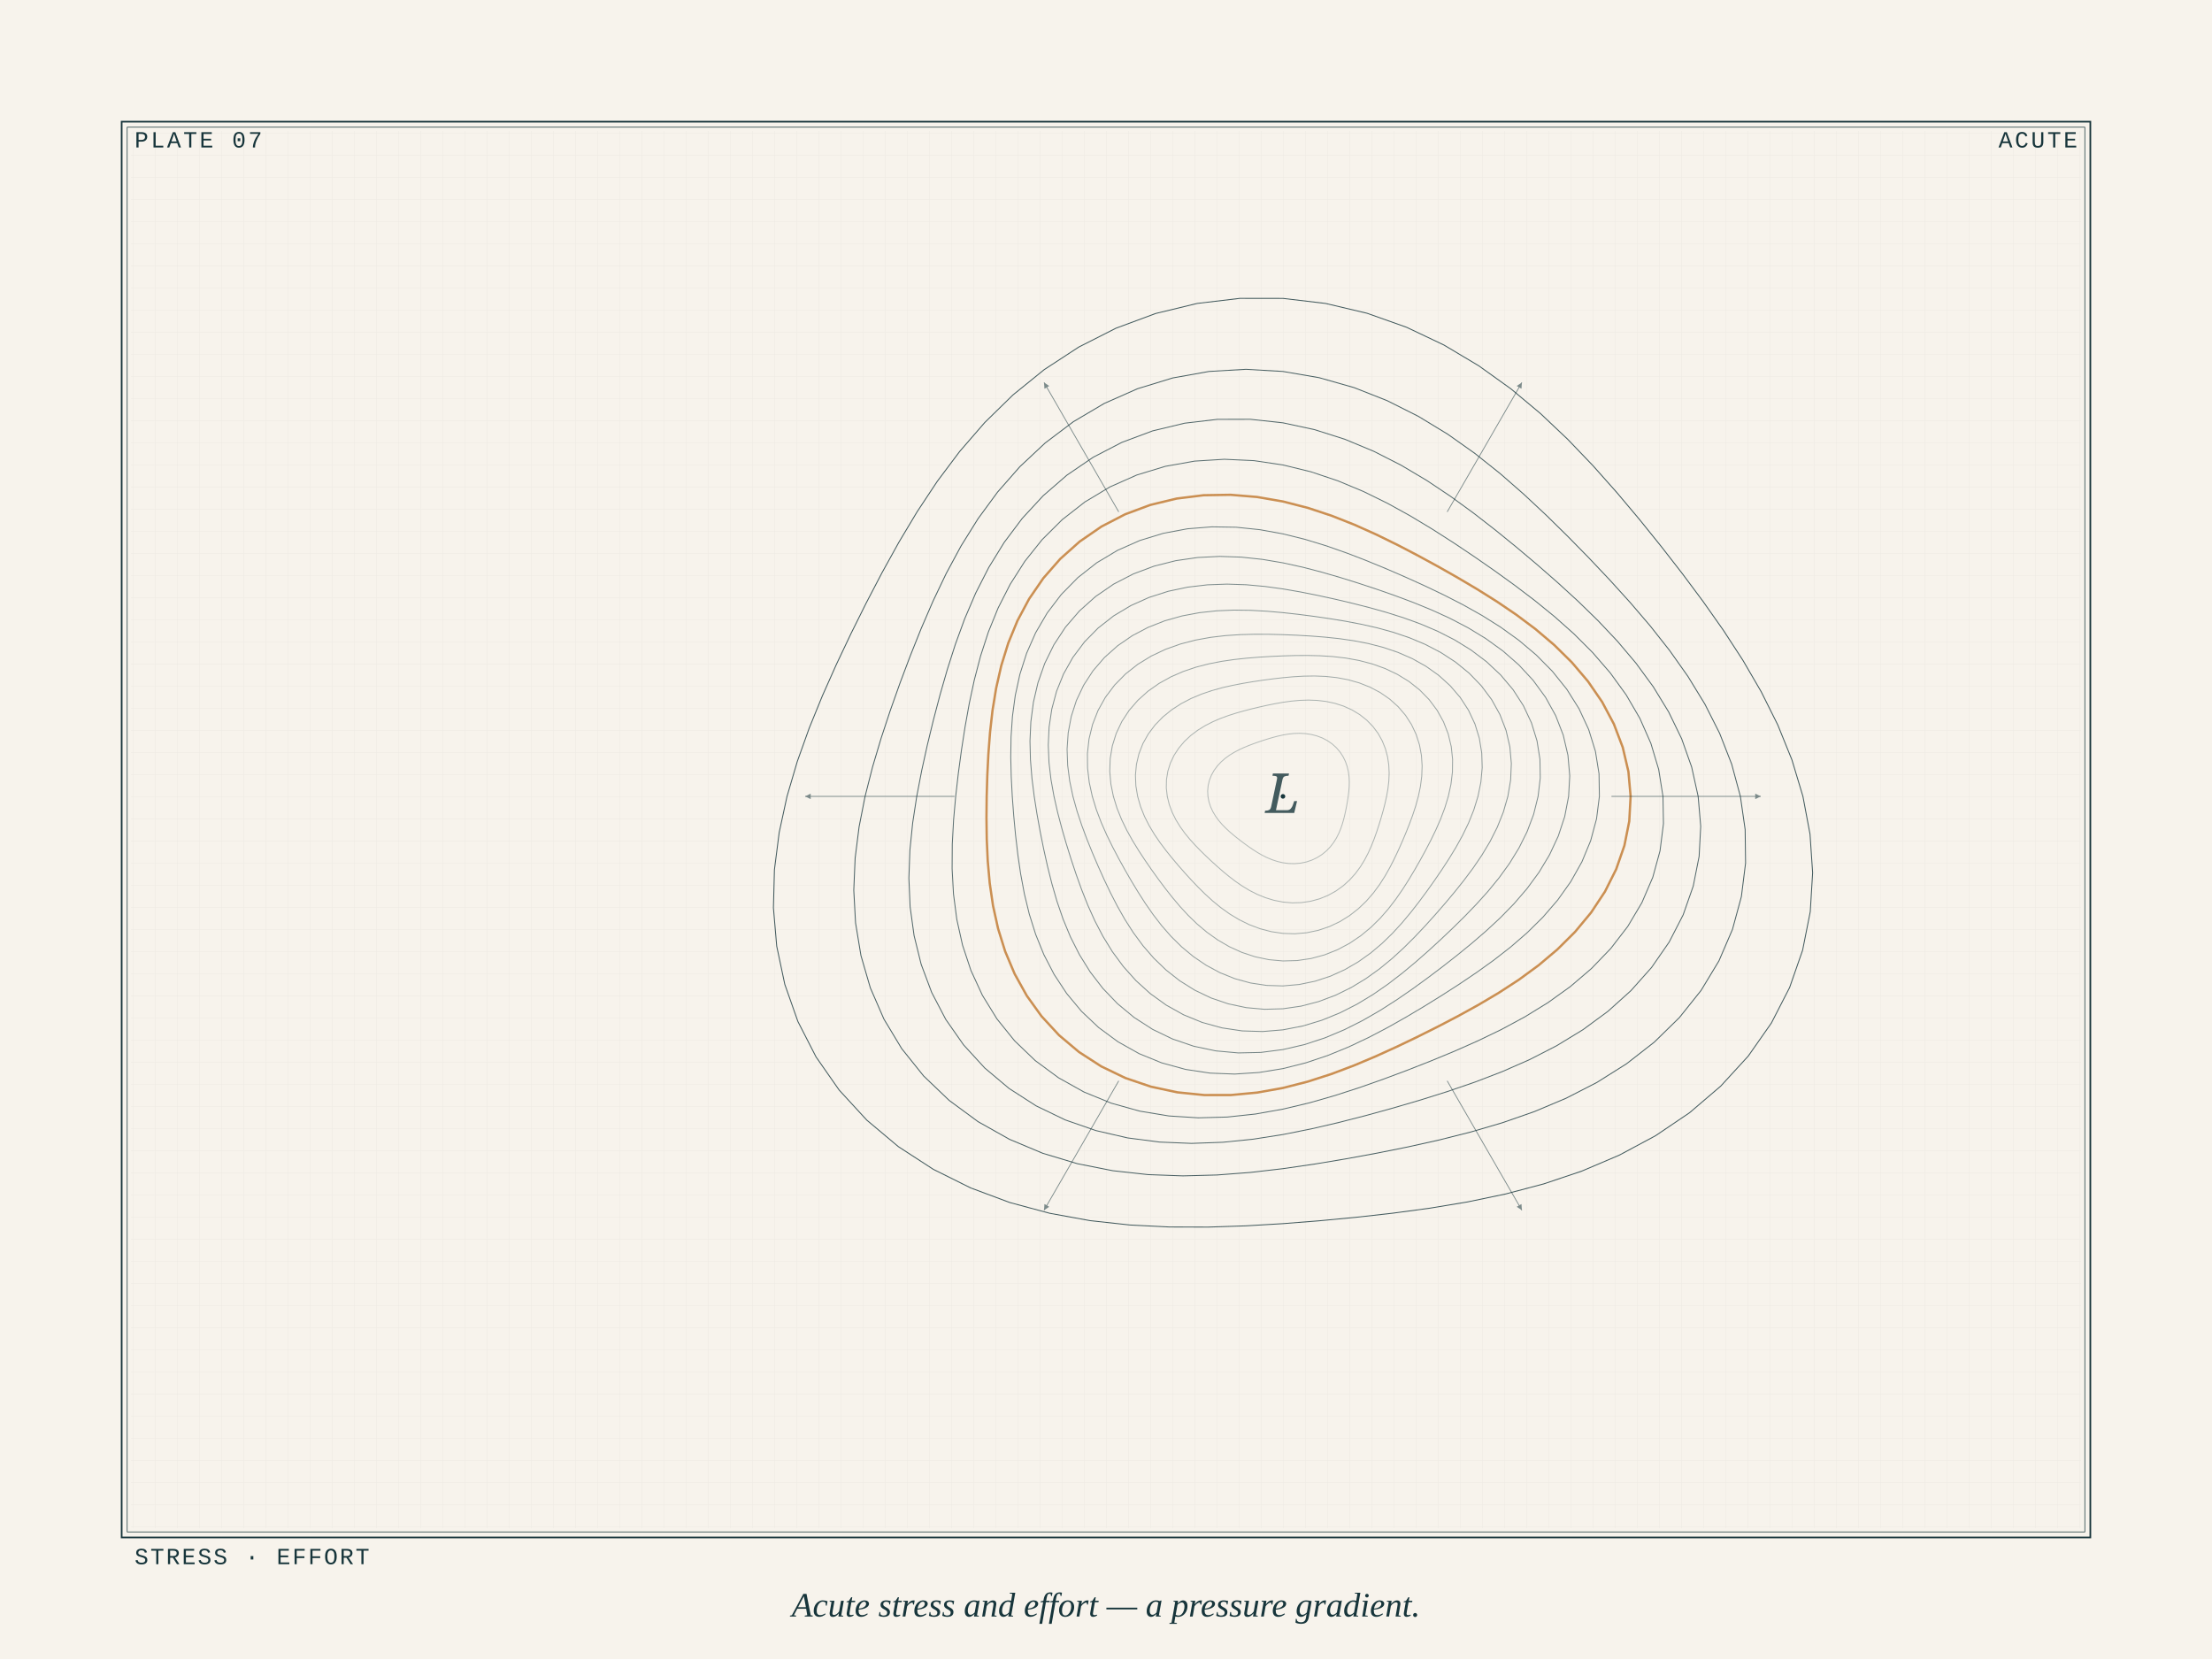
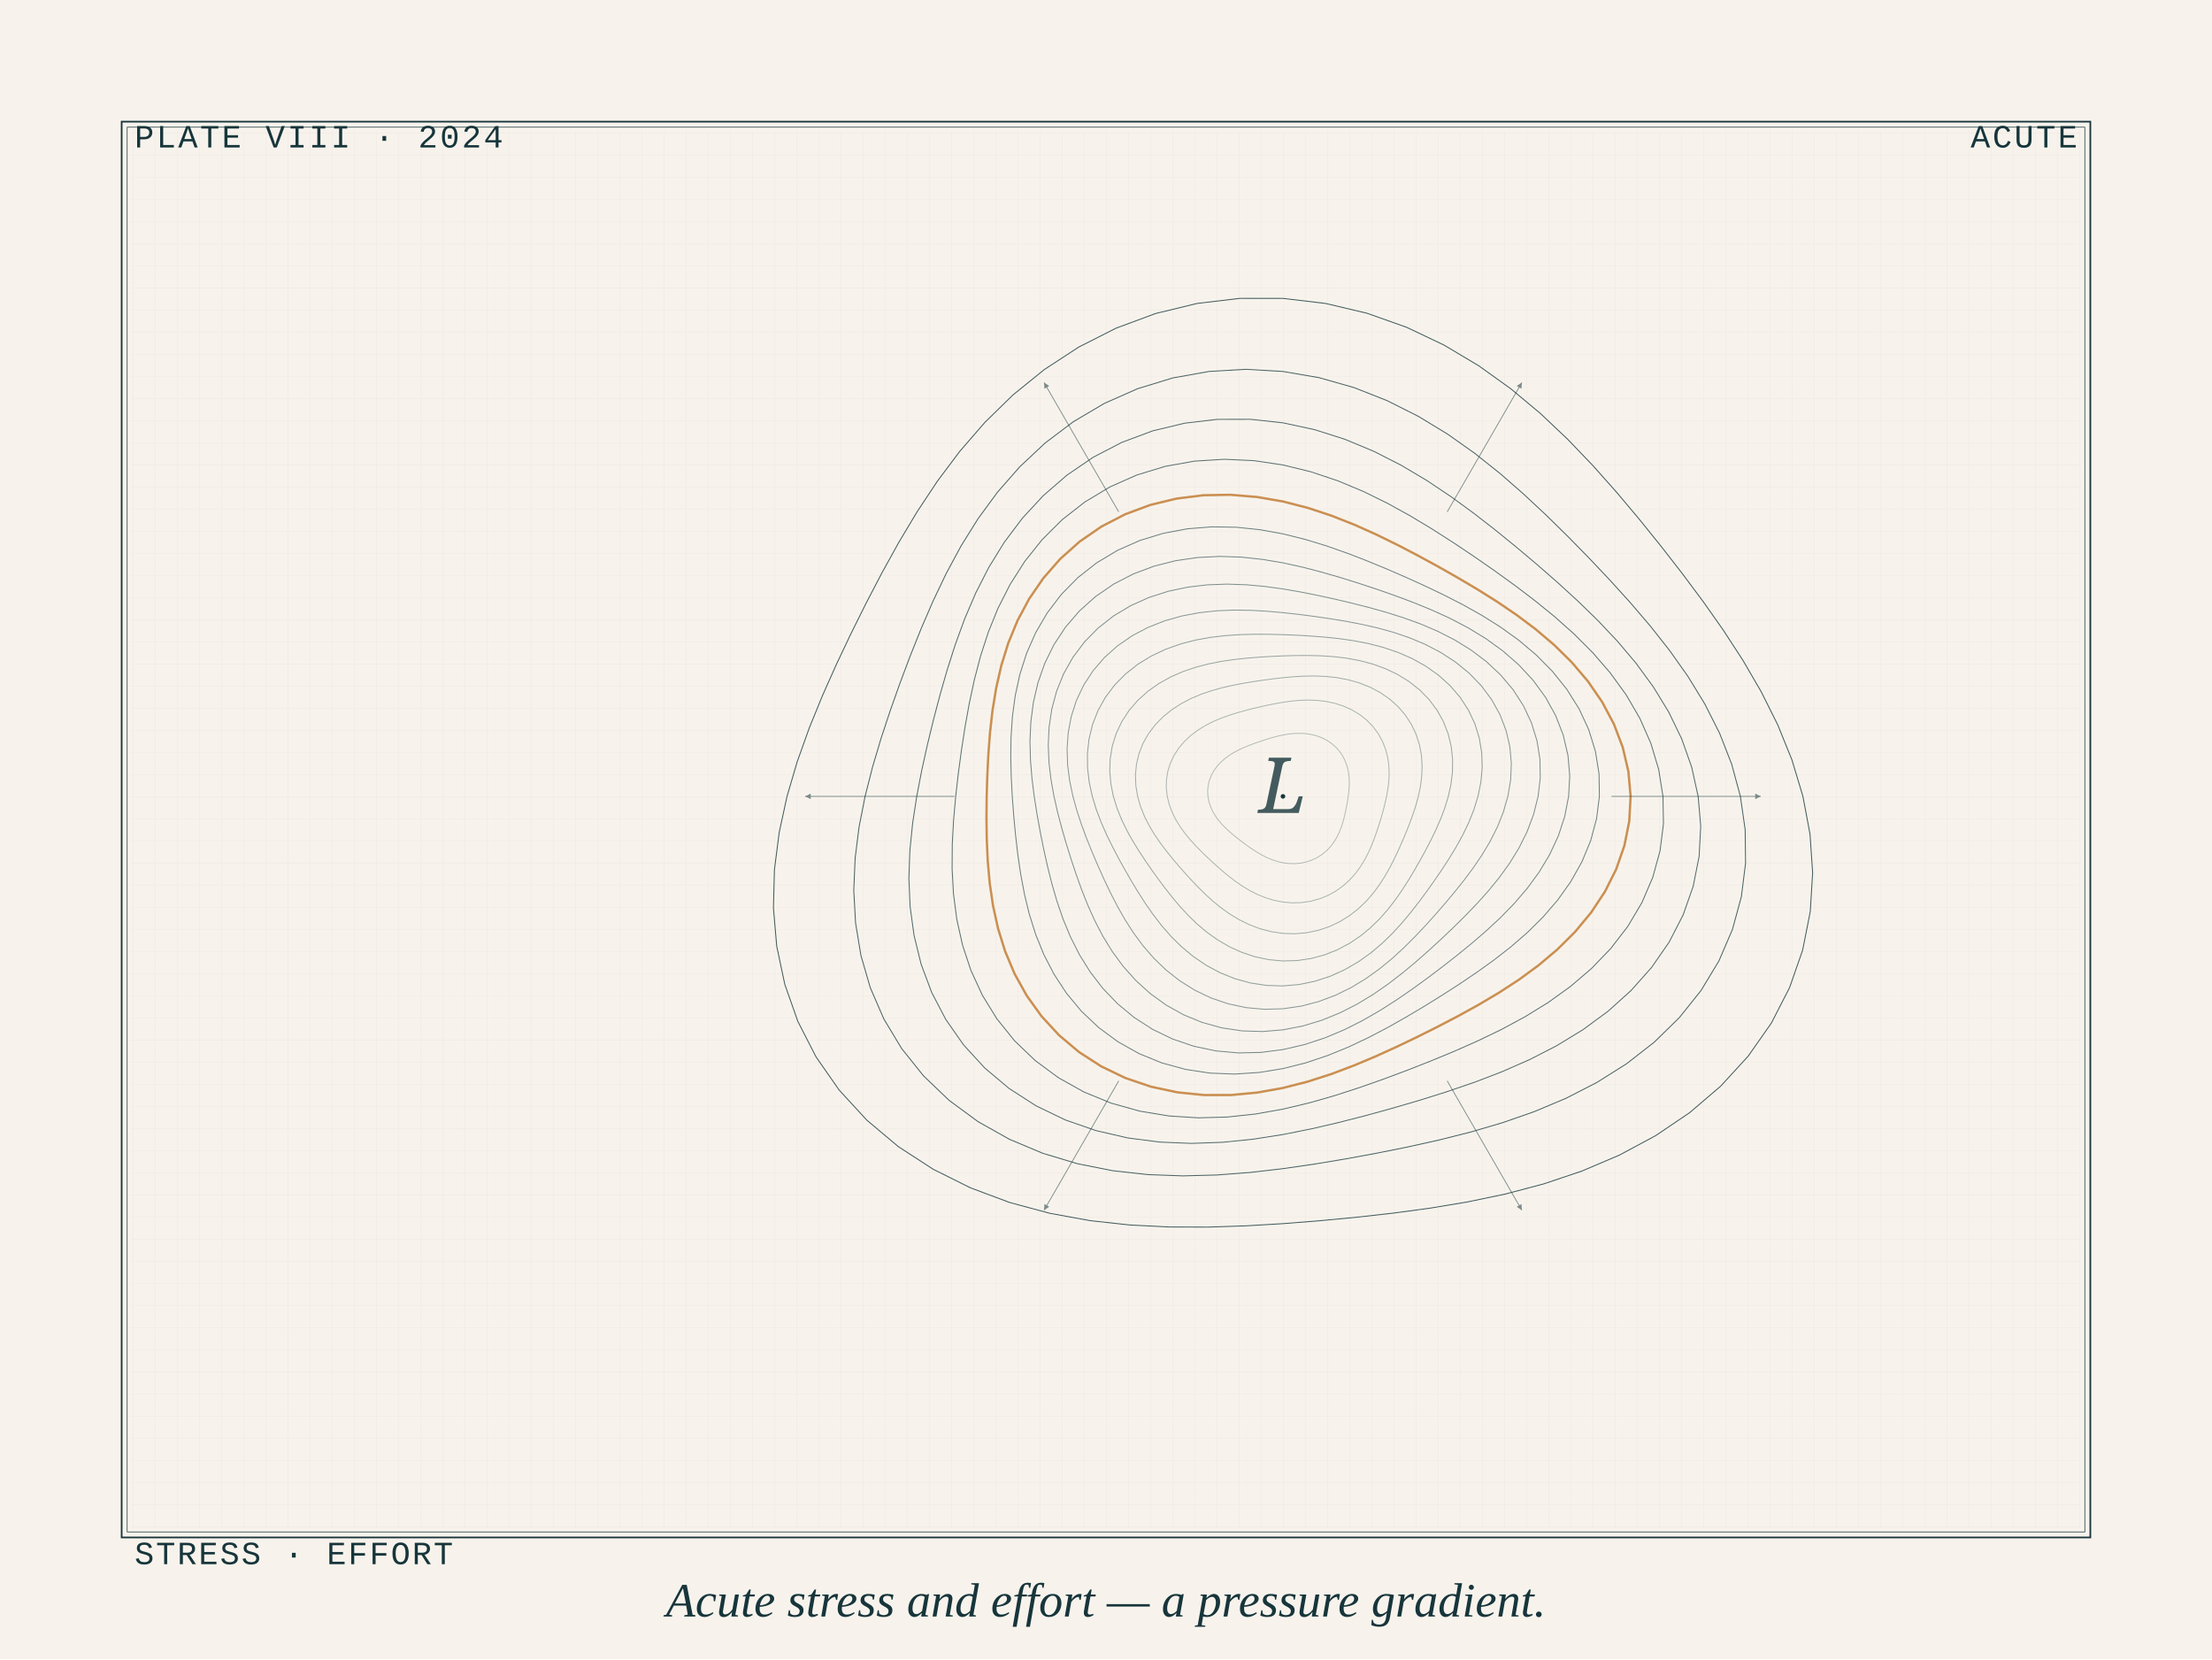
<svg xmlns="http://www.w3.org/2000/svg" viewBox="0 0 2400 1800" preserveAspectRatio="xMidYMid meet" style="background:#f7f3ec">
  <defs>
    <pattern id="ap-grid-p7" width="24" height="24" patternUnits="userSpaceOnUse">
      <path d="M24 0H0v24" fill="none" stroke="#17353b" stroke-width="0.63" opacity="0.07" />
    </pattern>
    <clipPath id="ap-clip-p7">
      <rect x="142" y="142" width="2116" height="1516" />
    </clipPath>
  </defs>
  <rect x="0" y="0" width="2400" height="1800" fill="#f7f3ec" />
  <rect x="132" y="132" width="2136" height="1536" fill="none" stroke="#17353b" stroke-width="1.8" />
  <rect x="138" y="138" width="2124" height="1524" fill="none" stroke="#17353b" stroke-width="0.72" />
  <rect x="142" y="142" width="2116" height="1516" fill="url(#ap-grid-p7)" />
  <g clip-path="url(#ap-clip-p7)">
    <polygon points="1956.146,864 1963.851,904.987 1966.685,946.894 1964.122,989.091 1955.835,1030.844 1941.724,1071.372 1921.932,1109.906 1896.835,1145.742 1867.014,1178.304 1833.205,1207.179 1796.244,1232.151 1757,1253.203 1716.305,1270.514 1674.898,1284.429 1633.368,1295.416 1592.128,1304.014 1551.397,1310.771 1511.203,1316.186 1471.417,1320.652 1431.788,1324.417 1392,1327.551 1351.735,1329.94 1310.732,1331.294 1268.846,1331.173 1226.089,1329.031 1182.659,1324.271 1138.947,1316.301 1095.529,1304.601 1053.128,1288.774 1012.57,1268.589 974.727,1244.017 940.442,1215.232 910.472,1182.614 885.421,1146.715 865.7,1108.22 851.489,1067.897 842.732,1026.533 839.145,984.878 840.248,943.586 845.41,903.177 853.912,864 865.015,826.228 878.021,789.862 892.343,754.753 907.548,720.646 923.393,687.227 939.835,654.181 957.027,621.247 975.288,588.273 995.059,555.25 1016.847,522.343 1041.156,489.892 1068.429,458.406 1098.982,428.531 1132.964,401.006 1170.322,376.605 1210.788,356.082 1253.892,340.102 1298.99,329.191 1345.308,323.691 1392,323.731 1438.215,329.214 1483.159,339.832 1526.157,355.088 1566.698,374.342 1604.465,396.862 1639.351,421.891 1671.444,448.704 1701.004,476.666 1728.414,505.279 1754.124,534.209 1778.587,563.303 1802.197,592.584 1825.23,622.22 1847.798,652.495 1869.82,683.752 1891.019,716.336 1910.924,750.541 1928.911,786.554 1944.246,824.418" fill="none" stroke="#17353b" stroke-width="0.99" opacity="0.811" />
    <polygon points="1888.293,864 1893.469,899.943 1893.932,936.4 1889.382,972.749 1879.717,1008.32 1865.043,1042.446 1845.67,1074.517 1822.086,1104.025 1794.917,1130.599 1764.879,1154.034 1732.717,1174.295 1699.148,1191.514 1664.81,1205.965 1630.218,1218.027 1595.73,1228.142 1561.54,1236.76 1527.678,1244.29 1494.033,1251.05 1460.389,1257.236 1426.471,1262.889 1392,1267.894 1356.743,1271.981 1320.565,1274.754 1283.464,1275.722 1245.598,1274.35 1207.293,1270.107 1169.034,1262.524 1131.437,1251.236 1095.209,1236.025 1061.097,1216.845 1029.834,1193.83 1002.077,1167.291 978.358,1137.696 959.045,1105.627 944.31,1071.743 934.124,1036.725 928.264,1001.224 926.337,965.814 927.82,930.955 932.116,896.962 938.606,864 946.709,832.084 955.937,801.101 965.935,770.844 976.511,741.053 987.646,711.466 999.492,681.864 1012.344,652.119 1026.604,622.228 1042.732,592.331 1061.187,562.723 1082.375,533.844 1106.598,506.252 1134.008,480.584 1164.581,457.516 1198.11,437.703 1234.208,421.727 1272.333,410.054 1311.825,402.991 1351.959,400.662 1392,403 1431.255,409.754 1469.129,420.509 1505.164,434.726 1539.067,451.787 1570.723,471.05 1600.183,491.898 1627.647,513.793 1653.421,536.312 1677.87,559.174 1701.364,582.258 1724.224,605.588 1746.671,629.324 1768.786,653.721 1790.487,679.089 1811.521,705.744 1831.47,733.957 1849.784,763.909 1865.815,795.656 1878.876,829.103" fill="none" stroke="#17353b" stroke-width="0.99" opacity="0.771" />
    <polygon points="1842.476,864 1845.262,896.487 1843.523,929.129 1837.153,961.33 1826.234,992.494 1811.029,1022.07 1791.962,1049.595 1769.586,1074.725 1744.53,1097.26 1717.458,1117.149 1689.008,1134.49 1659.752,1149.506 1630.148,1162.516 1600.52,1173.892 1571.043,1184.017 1541.745,1193.237 1512.526,1201.82 1483.191,1209.922 1453.489,1217.566 1423.165,1224.631 1392,1230.864 1359.862,1235.892 1326.737,1239.262 1292.754,1240.478 1258.192,1239.049 1223.471,1234.537 1189.134,1226.599 1155.805,1215.021 1124.152,1199.745 1094.828,1180.877 1068.427,1158.683 1045.433,1133.568 1026.187,1106.048 1010.86,1076.709 999.443,1046.159 991.756,1014.984 987.467,983.705 986.131,952.741 987.233,922.385 990.241,892.796 994.653,864 1000.053,835.907 1006.138,808.342 1012.756,781.081 1019.906,753.894 1027.742,726.591 1036.547,699.058 1046.698,671.291 1058.627,643.416 1072.768,615.694 1089.507,588.515 1109.135,562.378 1131.81,537.854 1157.534,515.548 1186.139,496.049 1217.297,479.887 1250.534,467.486 1285.27,459.132 1320.861,454.947 1356.645,454.887 1392,458.739 1426.381,466.148 1459.366,476.644 1490.675,489.688 1520.184,504.715 1547.919,521.187 1574.037,538.631 1598.792,556.677 1622.49,575.083 1645.445,593.749 1667.928,612.709 1690.123,632.113 1712.09,652.205 1733.748,673.275 1754.859,695.622 1775.042,719.505 1793.794,745.106 1810.528,772.492 1824.618,801.598 1835.45,832.216" fill="none" stroke="#17353b" stroke-width="0.99" opacity="0.732" />
    <polygon points="1804.306,864 1804.835,893.59 1801.137,923.015 1793.273,951.735 1781.468,979.247 1766.098,1005.121 1747.652,1029.034 1726.695,1050.789 1703.822,1070.324 1679.609,1087.709 1654.571,1103.127 1629.123,1116.846 1603.558,1129.186 1578.034,1140.475 1552.576,1151.01 1527.09,1161.017 1501.396,1170.625 1475.26,1179.839 1448.441,1188.538 1420.732,1196.477 1392,1203.308 1362.22,1208.605 1331.495,1211.904 1300.065,1212.747 1268.299,1210.72 1236.68,1205.496 1205.767,1196.869 1176.161,1184.769 1148.456,1169.281 1123.192,1150.632 1100.82,1129.182 1081.657,1105.392 1065.873,1079.789 1053.477,1052.925 1044.323,1025.333 1038.132,997.49 1034.518,969.782 1033.035,942.485 1033.218,915.752 1034.631,889.614 1036.913,864 1039.809,838.757 1043.193,813.687 1047.083,788.586 1051.635,763.283 1057.12,737.673 1063.9,711.751 1072.386,685.628 1082.989,659.536 1096.08,633.826 1111.942,608.948 1130.741,585.417 1152.496,563.784 1177.073,544.586 1204.187,528.307 1233.422,515.341 1264.259,505.955 1296.116,500.274 1328.395,498.267 1360.523,499.756 1392,504.433 1422.429,511.884 1451.542,521.633 1479.209,533.181 1505.437,546.05 1530.348,559.82 1554.156,574.166 1577.122,588.88 1599.517,603.879 1621.574,619.203 1643.448,635.003 1665.186,651.509 1686.706,669.001 1707.786,687.764 1728.075,708.05 1747.11,730.042 1764.352,753.818 1779.224,779.336 1791.162,806.424 1799.658,834.781" fill="none" stroke="#17353b" stroke-width="0.99" opacity="0.693" />
    <polygon points="1769.205,864 1767.735,890.931 1762.447,917.434 1753.537,943.048 1741.336,967.372 1726.281,990.101 1708.88,1011.042 1689.667,1030.124 1669.165,1047.393 1647.838,1062.997 1626.063,1077.165 1604.105,1090.17 1582.106,1102.296 1560.084,1113.799 1537.952,1124.871 1515.537,1135.616 1492.62,1146.028 1468.972,1155.985 1444.392,1165.254 1418.747,1173.505 1392,1180.339 1364.232,1185.321 1335.649,1188.021 1306.575,1188.05 1277.441,1185.095 1248.751,1178.955 1221.049,1169.555 1194.875,1156.958 1170.727,1141.363 1149.022,1123.09 1130.061,1102.552 1114.011,1080.226 1100.897,1056.615 1090.603,1032.206 1082.891,1007.436 1077.431,982.665 1073.831,958.149 1071.686,934.034 1070.618,910.357 1070.31,887.057 1070.547,864 1071.23,841.009 1072.39,817.899 1074.183,794.511 1076.873,770.751 1080.805,746.608 1086.371,722.178 1093.964,697.67 1103.939,673.398 1116.574,649.767 1132.037,627.248 1150.363,606.341 1171.445,587.537 1195.037,571.283 1220.768,557.943 1248.172,547.772 1276.723,540.892 1305.874,537.288 1335.098,536.81 1363.931,539.188 1392,544.061 1419.048,551.005 1444.943,559.577 1469.674,569.352 1493.339,579.959 1516.116,591.111 1538.233,602.627 1559.922,614.442 1581.388,626.604 1602.764,639.261 1624.086,652.636 1645.275,666.997 1666.123,682.62 1686.307,699.751 1705.4,718.572 1722.906,739.172 1738.294,761.529 1751.04,785.498 1760.674,810.821 1766.815,837.135" fill="none" stroke="#c88a4a" stroke-width="2.52" opacity="0.95" />
    <polygon points="1735.322,864 1732.233,888.386 1725.828,912.152 1716.399,934.928 1704.336,956.423 1690.095,976.45 1674.157,994.93 1656.992,1011.888 1639.02,1027.447 1620.583,1041.797 1601.917,1055.175 1583.149,1067.824 1564.291,1079.965 1545.257,1091.763 1525.884,1103.301 1505.962,1114.564 1485.272,1125.432 1463.62,1135.682 1440.87,1145.005 1416.977,1153.027 1392,1159.342 1366.114,1163.546 1339.605,1165.272 1312.856,1164.225 1286.321,1160.208 1260.491,1153.143 1235.862,1143.077 1212.892,1130.182 1191.966,1114.741 1173.369,1097.128 1157.268,1077.773 1143.699,1057.134 1132.572,1035.656 1123.688,1013.741 1116.761,991.72 1111.452,969.831 1107.407,948.214 1104.296,926.905 1101.847,905.853 1099.875,884.938 1098.306,864 1097.181,842.869 1096.655,821.399 1096.984,799.497 1098.498,777.15 1101.569,754.441 1106.571,731.552 1113.846,708.766 1123.664,686.449 1136.192,665.027 1151.479,644.954 1169.44,626.683 1189.863,610.623 1212.417,597.113 1236.685,586.393 1262.187,578.585 1288.424,573.687 1314.911,571.572 1341.219,572.008 1366.997,574.676 1392,579.203 1416.094,585.195 1439.256,592.275 1461.564,600.114 1483.169,608.462 1504.267,617.164 1525.062,626.168 1545.732,635.531 1566.394,645.398 1587.078,655.986 1607.707,667.553 1628.09,680.364 1647.929,694.659 1666.834,710.619 1684.346,728.342 1699.978,747.822 1713.245,768.941 1723.711,791.474 1731.02,815.099 1734.928,839.421" fill="none" stroke="#17353b" stroke-width="0.99" opacity="0.614" />
    <polygon points="1701.924,864 1697.692,885.91 1690.703,907.086 1681.303,927.254 1669.898,946.232 1656.921,963.936 1642.793,980.376 1627.892,995.648 1612.524,1009.914 1596.899,1023.376 1581.129,1036.242 1565.219,1048.705 1549.083,1060.902 1532.566,1072.903 1515.468,1084.684 1497.578,1096.13 1478.707,1107.03 1458.72,1117.095 1437.561,1125.978 1415.272,1133.299 1392,1138.683 1367.994,1141.786 1343.595,1142.329 1319.21,1140.123 1295.283,1135.087 1272.266,1127.255 1250.578,1116.775 1230.577,1103.898 1212.534,1088.959 1196.61,1072.347 1182.851,1054.475 1171.192,1035.749 1161.467,1016.538 1153.429,997.143 1146.788,977.786 1141.236,958.596 1136.485,939.609 1132.303,920.781 1128.533,902.003 1125.121,883.128 1122.116,864 1119.671,844.481 1118.033,824.482 1117.515,803.986 1118.467,783.059 1121.248,761.864 1126.18,740.651 1133.524,719.748 1143.449,699.541 1156.01,680.441 1171.143,662.862 1188.663,647.18 1208.281,633.709 1229.617,622.675 1252.241,614.198 1275.695,608.285 1299.536,604.835 1323.366,603.646 1346.859,604.439 1369.781,606.888 1392,610.643 1413.486,615.374 1434.297,620.79 1454.563,626.673 1474.454,632.892 1494.149,639.41 1513.805,646.288 1533.526,653.671 1553.337,661.766 1573.165,670.822 1592.837,681.094 1612.082,692.815 1630.541,706.164 1647.797,721.243 1663.401,738.061 1676.908,756.524 1687.915,776.436 1696.091,797.513 1701.203,819.4 1703.142,841.699" fill="none" stroke="#17353b" stroke-width="0.99" opacity="0.575" />
    <polygon points="1668.811,864 1663.961,883.493 1656.929,902.214 1648.073,919.989 1637.779,936.728 1626.423,952.431 1614.34,967.173 1601.802,981.088 1588.996,994.347 1576.015,1007.131 1562.859,1019.603 1549.443,1031.882 1535.617,1044.023 1521.191,1055.998 1505.964,1067.696 1489.752,1078.923 1472.42,1089.409 1453.906,1098.834 1434.234,1106.848 1413.527,1113.104 1392,1117.281 1369.953,1119.119 1347.75,1118.439 1325.791,1115.157 1304.484,1109.297 1284.214,1100.986 1265.309,1090.444 1248.025,1077.969 1232.517,1063.911 1218.841,1048.641 1206.95,1032.527 1196.708,1015.902 1187.908,999.042 1180.299,982.147 1173.616,965.337 1167.612,948.646 1162.087,932.033 1156.913,915.4 1152.049,898.611 1147.552,881.521 1143.571,864 1140.341,845.962 1138.155,827.385 1137.346,808.322 1138.247,788.912 1141.165,769.377 1146.348,750.01 1153.962,731.154 1164.068,713.184 1176.619,696.472 1191.458,681.363 1208.327,668.147 1226.889,657.035 1246.754,648.143 1267.51,641.489 1288.751,636.991 1310.112,634.477 1331.291,633.707 1352.069,634.394 1372.317,636.235 1392,638.937 1411.163,642.25 1429.916,645.985 1448.406,650.031 1466.792,654.366 1485.214,659.054 1503.763,664.237 1522.462,670.114 1541.245,676.923 1559.957,684.906 1578.351,694.288 1596.104,705.243 1612.836,717.879 1628.14,732.214 1641.608,748.174 1652.87,765.592 1661.62,784.217 1667.64,803.733 1670.822,823.782 1671.172,843.99" fill="none" stroke="#17353b" stroke-width="0.99" opacity="0.536" />
    <polygon points="1636.016,864 1631.07,881.135 1624.492,897.535 1616.618,913.111 1607.78,927.851 1598.275,941.813 1588.339,955.107 1578.134,967.879 1567.74,980.282 1557.148,992.456 1546.275,1004.5 1534.979,1016.459 1523.078,1028.305 1510.381,1039.933 1496.713,1051.162 1481.941,1061.749 1465.995,1071.4 1448.887,1079.797 1430.716,1086.619 1411.667,1091.575 1392,1094.424 1372.038,1094.995 1352.138,1093.208 1332.666,1089.076 1313.971,1082.706 1296.355,1074.291 1280.052,1064.093 1265.214,1052.422 1251.903,1039.611 1240.087,1025.986 1229.658,1011.847 1220.442,997.442 1212.227,982.951 1204.786,968.481 1197.91,954.064 1191.43,939.661 1185.239,925.182 1179.312,910.503 1173.707,895.487 1168.57,880.014 1164.118,864 1160.627,847.416 1158.403,830.305 1157.758,812.785 1158.978,795.047 1162.298,777.349 1167.874,759.998 1175.775,743.328 1185.966,727.673 1198.313,713.346 1212.593,700.611 1228.505,689.664 1245.703,680.618 1263.815,673.498 1282.476,668.239 1301.353,664.699 1320.171,662.67 1338.725,661.907 1356.895,662.146 1374.642,663.136 1392,664.659 1409.063,666.556 1425.959,668.735 1442.829,671.186 1459.796,673.976 1476.942,677.24 1494.289,681.17 1511.781,685.988 1529.277,691.924 1546.56,699.191 1563.34,707.958 1579.276,718.332 1594,730.342 1607.146,743.93 1618.375,758.955 1627.407,775.197 1634.041,792.378 1638.171,810.176 1639.796,828.257 1639.013,846.295" fill="none" stroke="#17353b" stroke-width="0.99" opacity="0.496" />
    <polygon points="1603.592,864 1599.018,878.838 1593.302,893.036 1586.731,906.577 1579.56,919.501 1571.994,931.899 1564.172,943.893 1556.154,955.612 1547.93,967.175 1539.417,978.665 1530.481,990.117 1520.953,1001.504 1510.652,1012.729 1499.413,1023.631 1487.106,1033.99 1473.66,1043.543 1459.075,1052.004 1443.427,1059.084 1426.873,1064.519 1409.637,1068.09 1392,1069.64 1374.277,1069.091 1356.792,1066.448 1339.857,1061.801 1323.744,1055.314 1308.669,1047.216 1294.776,1037.777 1282.127,1027.288 1270.707,1016.04 1260.431,1004.293 1251.156,992.268 1242.706,980.125 1234.889,967.956 1227.53,955.789 1220.487,943.588 1213.676,931.269 1207.081,918.719 1200.762,905.813 1194.855,892.437 1189.561,878.51 1185.132,864 1181.848,848.937 1179.994,833.42 1179.833,817.611 1181.581,801.735 1185.388,786.06 1191.321,770.878 1199.359,756.489 1209.389,743.171 1221.218,731.162 1234.586,720.64 1249.185,711.715 1264.687,704.415 1280.768,698.692 1297.129,694.43 1313.523,691.455 1329.764,689.559 1345.74,688.516 1361.411,688.114 1376.805,688.167 1392,688.543 1407.109,689.168 1422.253,690.043 1437.544,691.233 1453.055,692.869 1468.807,695.128 1484.752,698.216 1500.771,702.35 1516.672,707.725 1532.199,714.504 1547.052,722.792 1560.905,732.622 1573.43,743.953 1584.325,756.666 1593.337,770.573 1600.283,785.43 1605.06,800.954 1607.66,816.847 1608.163,832.82 1606.731,848.609" fill="none" stroke="#17353b" stroke-width="0.99" opacity="0.457" />
    <polygon points="1571.413,864 1567.582,876.585 1563.014,888.668 1557.925,900.278 1552.486,911.489 1546.811,922.4 1540.949,933.117 1534.882,943.74 1528.532,954.339 1521.775,964.942 1514.455,975.521 1506.407,985.994 1497.479,996.216 1487.547,1005.997 1476.54,1015.106 1464.449,1023.29 1451.331,1030.298 1437.314,1035.895 1422.589,1039.886 1407.394,1042.13 1392,1042.555 1376.69,1041.158 1361.737,1038.013 1347.381,1033.257 1333.816,1027.084 1321.173,1019.725 1309.516,1011.43 1298.842,1002.447 1289.085,993.003 1280.132,983.286 1271.838,973.433 1264.048,963.524 1256.615,953.581 1249.425,943.569 1242.412,933.414 1235.567,923.011 1228.95,912.248 1222.684,901.02 1216.95,889.25 1211.972,876.903 1208.001,864 1205.291,850.618 1204.077,836.893 1204.554,823.016 1206.861,809.216 1211.063,795.745 1217.147,782.862 1225.022,770.812 1234.525,759.803 1245.434,749.998 1257.484,741.494 1270.39,734.326 1283.871,728.461 1297.665,723.804 1311.555,720.214 1325.377,717.519 1339.03,715.532 1352.477,714.075 1365.739,712.996 1378.881,712.186 1392,711.591 1405.203,711.214 1418.587,711.123 1432.218,711.437 1446.116,712.318 1460.244,713.954 1474.502,716.539 1488.724,720.254 1502.693,725.247 1516.149,731.618 1528.809,739.406 1540.388,748.58 1550.621,759.045 1559.285,770.641 1566.214,783.159 1571.316,796.357 1574.575,809.974 1576.055,823.758 1575.887,837.476 1574.264,850.936" fill="none" stroke="#17353b" stroke-width="0.99" opacity="0.418" />
    <polygon points="1538.904,864 1536.057,874.325 1532.776,884.306 1529.201,893.998 1525.421,903.48 1521.47,912.84 1517.329,922.157 1512.927,931.487 1508.151,940.854 1502.864,950.233 1496.922,959.554 1490.186,968.696 1482.546,977.499 1473.934,985.767 1464.334,993.288 1453.787,999.849 1442.394,1005.249 1430.309,1009.323 1417.73,1011.948 1404.881,1013.058 1392,1012.648 1379.316,1010.773 1367.036,1007.545 1355.325,1003.122 1344.302,997.693 1334.025,991.467 1324.501,984.646 1315.682,977.42 1307.482,969.943 1299.785,962.329 1292.47,954.644 1285.42,946.901 1278.545,939.07 1271.795,931.085 1265.168,922.854 1258.717,914.278 1252.551,905.264 1246.826,895.741 1241.734,885.675 1237.491,875.074 1234.313,864 1232.405,852.561 1231.936,840.912 1233.027,829.242 1235.738,817.761 1240.066,806.686 1245.938,796.222 1253.221,786.549 1261.732,777.805 1271.252,770.08 1281.544,763.406 1292.37,757.764 1303.513,753.082 1314.786,749.249 1326.053,746.128 1337.225,743.569 1348.271,741.431 1359.204,739.593 1370.082,737.969 1380.983,736.518 1392,735.253 1403.214,734.233 1414.684,733.565 1426.431,733.391 1438.425,733.875 1450.587,735.187 1462.782,737.486 1474.83,740.902 1486.515,745.526 1497.601,751.397 1507.848,758.496 1517.032,766.747 1524.964,776.022 1531.501,786.147 1536.56,796.92 1540.122,808.124 1542.234,819.544 1543,830.985 1542.575,842.281 1541.142,853.31" fill="none" stroke="#17353b" stroke-width="0.99" opacity="0.379" />
    <polygon points="1504.438,864 1502.663,871.932 1500.66,879.673 1498.493,887.284 1496.185,894.829 1493.715,902.37 1491.022,909.95 1488.015,917.585 1484.58,925.258 1480.597,932.913 1475.953,940.457 1470.555,947.764 1464.342,954.68 1457.296,961.04 1449.444,966.674 1440.86,971.426 1431.66,975.163 1421.996,977.785 1412.041,979.238 1401.982,979.515 1392,978.654 1382.257,976.74 1372.889,973.891 1363.99,970.255 1355.613,965.988 1347.769,961.248 1340.427,956.18 1333.524,950.904 1326.977,945.505 1320.696,940.032 1314.594,934.495 1308.605,928.867 1302.693,923.092 1296.861,917.096 1291.153,910.796 1285.656,904.116 1280.496,896.995 1275.826,889.401 1271.818,881.335 1268.644,872.841 1266.469,864 1265.428,854.928 1265.621,845.771 1267.099,836.691 1269.863,827.858 1273.86,819.434 1278.991,811.56 1285.113,804.348 1292.06,797.872 1299.644,792.164 1307.684,787.212 1316.006,782.967 1324.467,779.348 1332.958,776.254 1341.408,773.574 1349.793,771.202 1358.124,769.048 1366.443,767.051 1374.815,765.185 1383.312,763.461 1392,761.932 1400.928,760.686 1410.115,759.838 1419.542,759.521 1429.15,759.873 1438.836,761.024 1448.463,763.08 1457.863,766.118 1466.852,770.174 1475.244,775.236 1482.863,781.25 1489.558,788.117 1495.214,795.706 1499.762,803.859 1503.184,812.407 1505.511,821.18 1506.818,830.024 1507.22,838.808 1506.857,847.433 1505.88,855.838" fill="none" stroke="#17353b" stroke-width="0.99" opacity="0.339" />
    <polygon points="1462.791,864 1462.025,869.019 1461.153,873.975 1460.187,878.909 1459.11,883.859 1457.881,888.852 1456.437,893.901 1454.702,898.993 1452.594,904.093 1450.038,909.143 1446.97,914.062 1443.347,918.751 1439.153,923.106 1434.402,927.016 1429.139,930.381 1423.434,933.113 1417.384,935.149 1411.099,936.449 1404.697,937.009 1398.295,936.849 1392,936.021 1385.899,934.6 1380.057,932.675 1374.51,930.346 1369.269,927.712 1364.318,924.864 1359.62,921.876 1355.125,918.801 1350.779,915.67 1346.53,912.485 1342.336,909.229 1338.178,905.864 1334.059,902.338 1330.008,898.597 1326.084,894.587 1322.367,890.268 1318.957,885.614 1315.967,880.624 1313.508,875.322 1311.688,869.756 1310.597,864 1310.299,858.144 1310.832,852.292 1312.197,846.552 1314.365,841.027 1317.272,835.81 1320.831,830.975 1324.934,826.572 1329.466,822.623 1334.308,819.126 1339.352,816.052 1344.504,813.355 1349.695,810.971 1354.881,808.835 1360.044,806.882 1365.192,805.058 1370.353,803.326 1375.57,801.673 1380.889,800.109 1386.354,798.67 1392,797.415 1397.84,796.421 1403.865,795.776 1410.039,795.57 1416.3,795.89 1422.56,796.809 1428.715,798.377 1434.647,800.62 1440.237,803.535 1445.372,807.089 1449.954,811.22 1453.908,815.846 1457.187,820.868 1459.776,826.175 1461.69,831.661 1462.976,837.226 1463.703,842.782 1463.956,848.267 1463.829,853.639 1463.414,858.881" fill="none" stroke="#17353b" stroke-width="0.99" opacity="0.3" />
    <circle cx="1392" cy="864" r="2.5" fill="#17353b" />
    <g opacity="0.55">
      <line x1="1748.4" y1="864" x2="1910.4" y2="864" stroke="#17353b" stroke-width="0.9" />
      <polygon points="1910.4,864 1904.4,861 1904.4,867" fill="#17353b" />
    </g>
    <g opacity="0.55">
      <line x1="1570.2" y1="1172.651" x2="1651.2" y2="1312.948" stroke="#17353b" stroke-width="0.9" />
      <polygon points="1651.2,1312.948 1650.798,1306.251 1645.602,1309.251" fill="#17353b" />
    </g>
    <g opacity="0.55">
      <line x1="1213.8" y1="1172.651" x2="1132.8" y2="1312.948" stroke="#17353b" stroke-width="0.9" />
      <polygon points="1132.8,1312.948 1138.398,1309.251 1133.202,1306.251" fill="#17353b" />
    </g>
    <g opacity="0.55">
      <line x1="1035.6" y1="864" x2="873.6" y2="864" stroke="#17353b" stroke-width="0.9" />
      <polygon points="873.6,864 879.6,867 879.6,861" fill="#17353b" />
    </g>
    <g opacity="0.55">
      <line x1="1213.8" y1="555.349" x2="1132.8" y2="415.052" stroke="#17353b" stroke-width="0.9" />
      <polygon points="1132.8,415.052 1133.202,421.749 1138.398,418.749" fill="#17353b" />
    </g>
    <g opacity="0.55">
      <line x1="1570.2" y1="555.349" x2="1651.2" y2="415.052" stroke="#17353b" stroke-width="0.9" />
      <polygon points="1651.2,415.052 1645.602,418.749 1650.798,421.749" fill="#17353b" />
    </g>
-     <text x="1392" y="882" font-family="'Fraunces', serif" font-style="italic" font-size="60" fill="#17353b" text-anchor="middle" opacity="0.8">L</text>
+     <text x="1392" y="882" font-family="'Fraunces', serif" font-style="italic" font-size="84.0" fill="#17353b" text-anchor="middle" opacity="0.8">L</text>
  </g>
  <g font-family="'JetBrains Mono', 'Courier New', monospace" fill="#17353b">
-     <text x="146" y="160" font-size="25.2" letter-spacing="2.5">PLATE 07</text>
-     <text x="2254" y="160" font-size="25.2" letter-spacing="2.5" text-anchor="end">ACUTE</text>
-     <text x="146" y="1697.04" font-size="25.2" letter-spacing="2">STRESS · EFFORT</text>
+     <text x="146" y="160" font-size="35.28" letter-spacing="2.5">PLATE VIII · 2024</text>
+     <text x="2254" y="160" font-size="35.28" letter-spacing="2.5" text-anchor="end">ACUTE</text>
+     <text x="146" y="1697.04" font-size="35.28" letter-spacing="2">STRESS · EFFORT</text>
  </g>
-   <text x="1200" y="1753.8" font-family="'Fraunces', 'Times New Roman', serif" fill="#17353b" font-size="37.2" text-anchor="middle" font-style="italic">Acute stress and effort — a pressure gradient.</text>
+   <text x="1200" y="1753.8" font-family="'Fraunces', 'Times New Roman', serif" fill="#17353b" font-size="52.08" text-anchor="middle" font-style="italic">Acute stress and effort — a pressure gradient.</text>
</svg>
